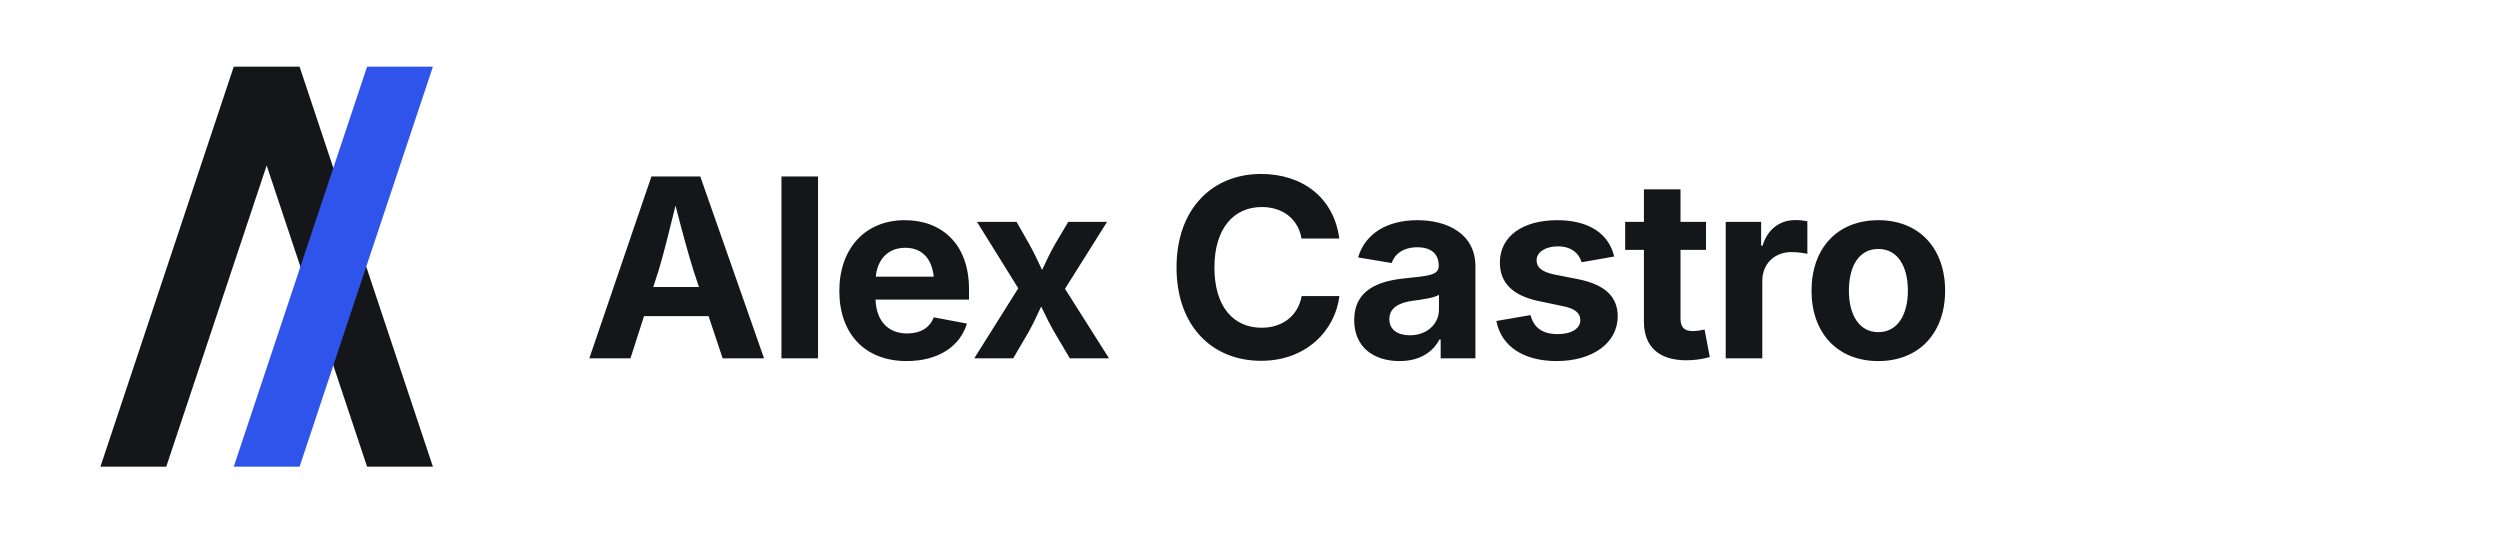
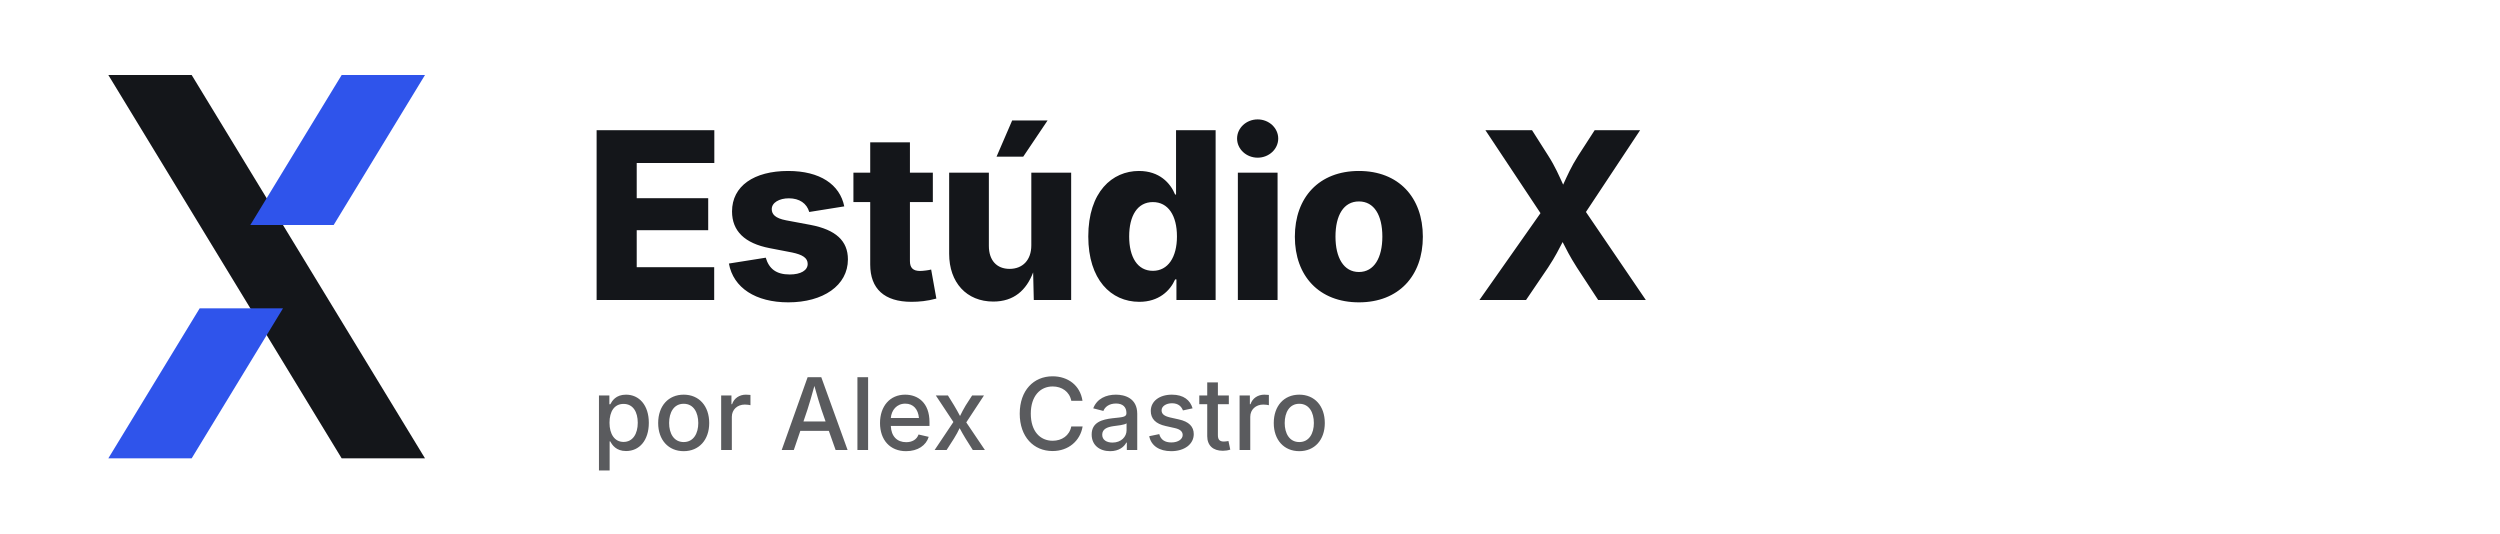
<svg xmlns="http://www.w3.org/2000/svg" viewBox="0 0 300 64" role="img" aria-labelledby="t">
-   <path d="M28.05 8H35.95L51.95 56H44.05L32 19.86L19.95 56H12.05Z" fill="#14161A" />
-   <path d="M44.05 8H51.95L35.95 56H28.05Z" fill="#2F54EB" />
-   <text x="70" y="43" font-family="Manrope, Inter, 'Segoe UI', Arial, sans-serif" font-size="30" font-weight="700" letter-spacing="-0.5" fill="#14161A">Alex Castro</text>
+   <path d="M13 9H23L51 55H41Z" fill="#14161A" />
+   <path d="M41 9H51L40.04 27H30.04ZM23.96 37H33.96L23 55H13Z" fill="#2F54EB" />
+   <text x="70" y="36" font-family="Manrope, Inter, 'Segoe UI', Arial, sans-serif" font-size="28" font-weight="800" letter-spacing="-0.5" fill="#14161A">Estúdio X</text>
+   <text x="71" y="54" font-family="Inter, 'Segoe UI', Arial, sans-serif" font-size="12" font-weight="500" fill="#14161A" fill-opacity="0.7">por Alex Castro</text>
</svg>
